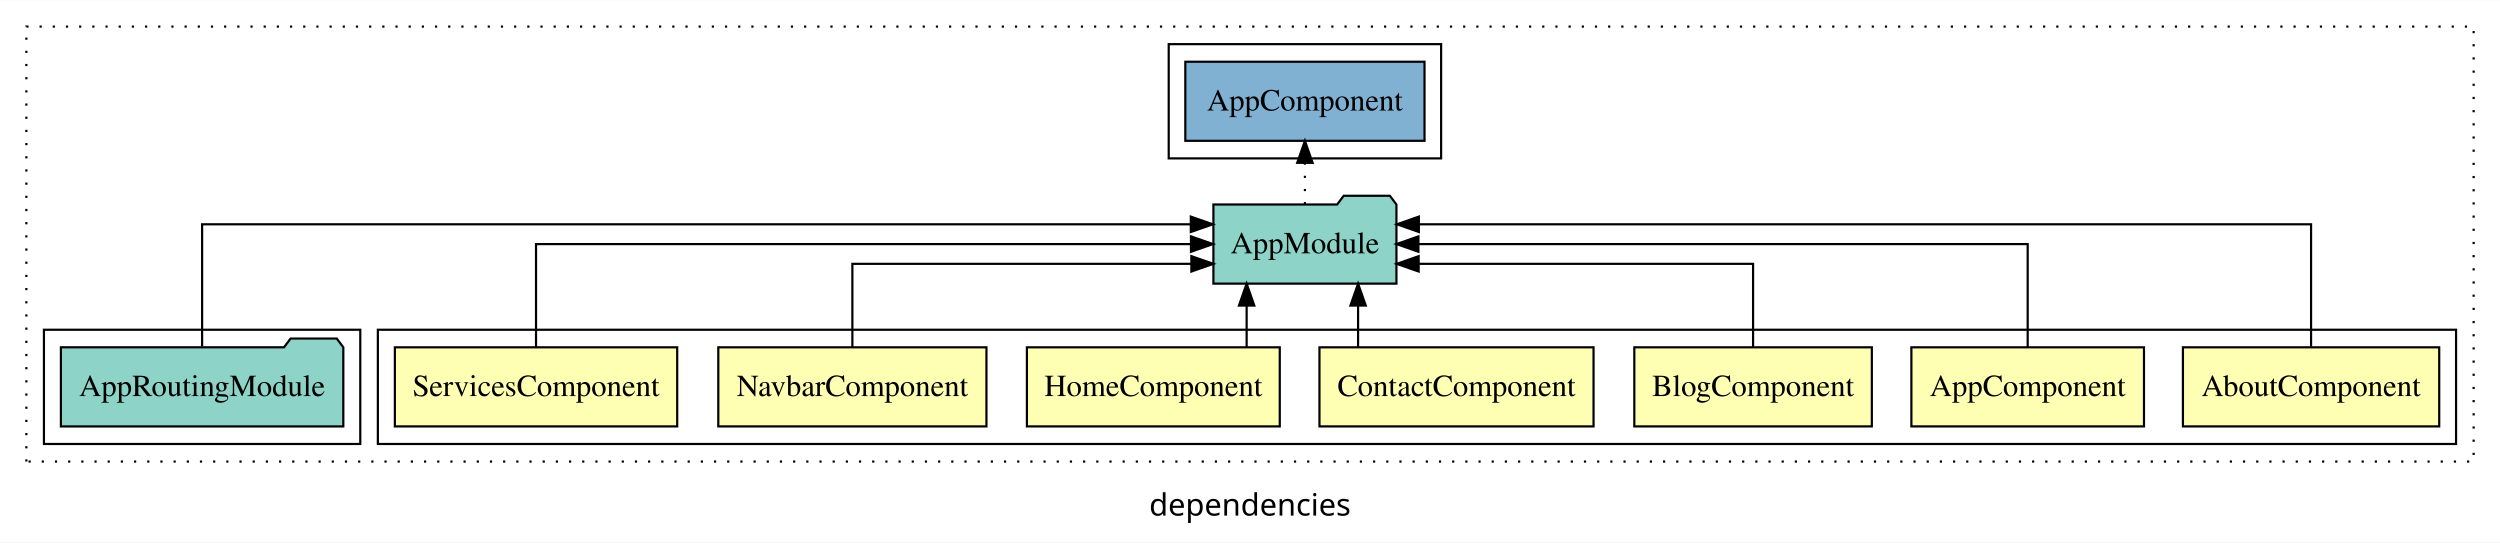
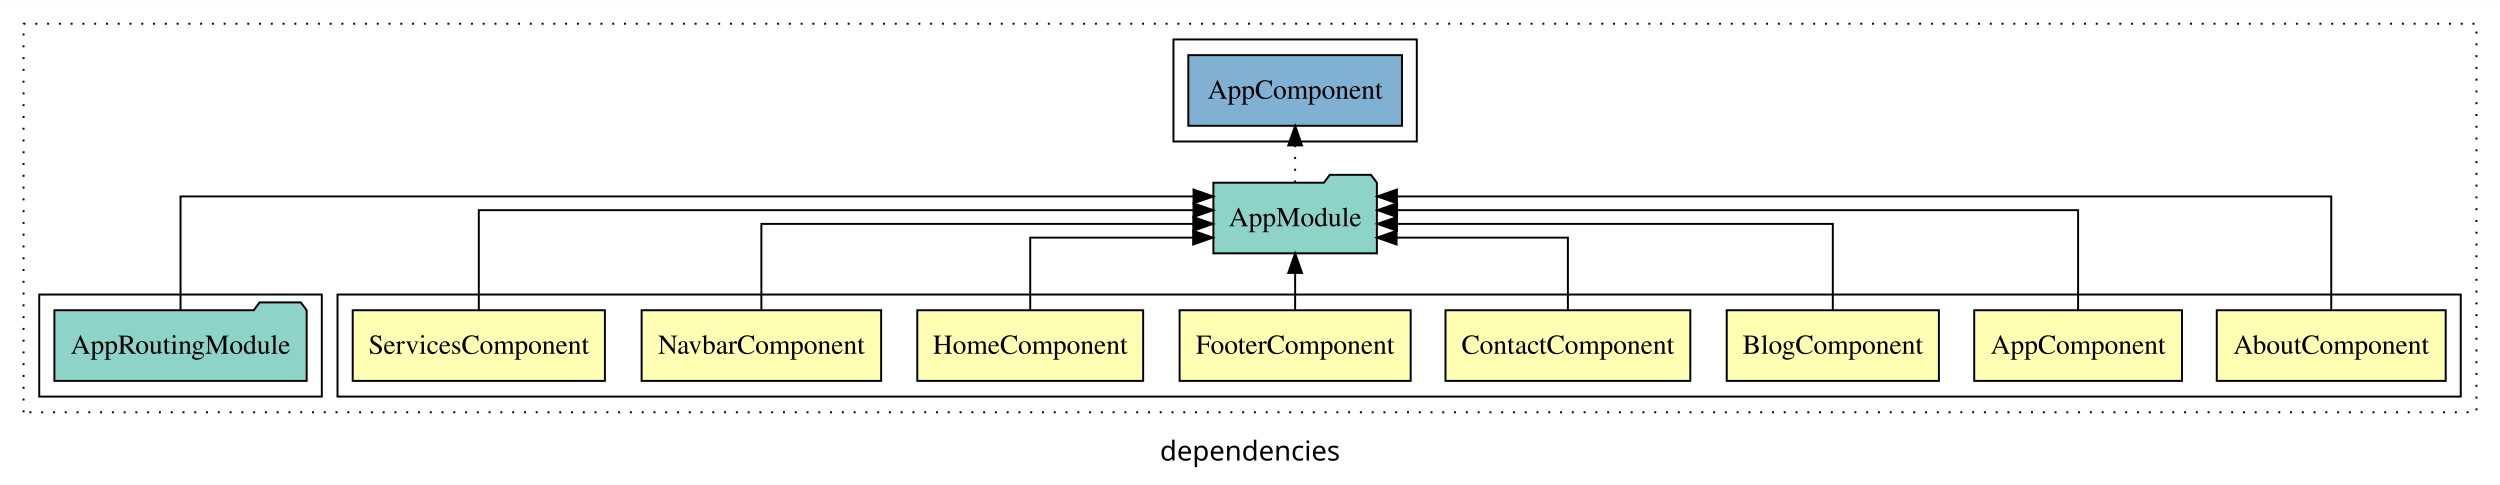
- <svg xmlns="http://www.w3.org/2000/svg" width="1138pt" height="247pt" viewBox="0.00 0.00 1138.00 246.80">
+ <svg xmlns="http://www.w3.org/2000/svg" width="1274pt" height="247pt" viewBox="0.00 0.00 1274.00 246.80">
  <g id="graph0" class="graph" transform="scale(1 1) rotate(0) translate(4 242.8)">
-     <polygon fill="white" stroke="transparent" points="-4,4 -4,-242.8 1134,-242.8 1134,4 -4,4" />
-     <text text-anchor="middle" x="565" y="-8.2" font-family="sans-serif" font-size="14.00">dependencies</text>
+     <polygon fill="white" stroke="transparent" points="-4,4 -4,-242.8 1270,-242.8 1270,4 -4,4" />
+     <text text-anchor="middle" x="633" y="-8.2" font-family="sans-serif" font-size="14.00">dependencies</text>
    <g id="clust1" class="cluster">
-       <polygon fill="none" stroke="black" stroke-dasharray="1,5" points="8,-32.8 8,-230.8 1122,-230.8 1122,-32.8 8,-32.8" />
+       <polygon fill="none" stroke="black" stroke-dasharray="1,5" points="8,-32.8 8,-230.8 1258,-230.8 1258,-32.8 8,-32.8" />
    </g>
    <g id="clust2" class="cluster">
-       <polygon fill="none" stroke="black" points="168,-40.8 168,-92.8 1114,-92.8 1114,-40.8 168,-40.8" />
+       <polygon fill="none" stroke="black" points="168,-40.8 168,-92.8 1250,-92.8 1250,-40.8 168,-40.8" />
    </g>
-     <g id="clust10" class="cluster">
+     <g id="clust11" class="cluster">
      <polygon fill="none" stroke="black" points="16,-40.8 16,-92.8 160,-92.8 160,-40.8 16,-40.8" />
    </g>
-     <g id="clust12" class="cluster">
-       <polygon fill="none" stroke="black" points="528,-170.8 528,-222.8 652,-222.8 652,-170.8 528,-170.8" />
+     <g id="clust13" class="cluster">
+       <polygon fill="none" stroke="black" points="594,-170.8 594,-222.8 718,-222.8 718,-170.8 594,-170.8" />
    </g>
    <g id="node1" class="node">
-       <polygon fill="#ffffb3" stroke="black" points="1106.33,-84.8 989.67,-84.8 989.67,-48.8 1106.33,-48.8 1106.33,-84.8" />
-       <text text-anchor="middle" x="1048" y="-62.6" font-family="Times,serif" font-size="14.00">AboutComponent</text>
+       <polygon fill="#ffffb3" stroke="black" points="1242.33,-84.8 1125.67,-84.8 1125.67,-48.8 1242.33,-48.8 1242.33,-84.8" />
+       <text text-anchor="middle" x="1184" y="-62.6" font-family="Times,serif" font-size="14.00">AboutComponent</text>
    </g>
-     <g id="node8" class="node">
-       <polygon fill="#8dd3c7" stroke="black" points="631.66,-149.8 628.66,-153.8 607.66,-153.8 604.66,-149.8 548.34,-149.8 548.34,-113.8 631.66,-113.8 631.66,-149.8" />
-       <text text-anchor="middle" x="590" y="-127.6" font-family="Times,serif" font-size="14.00">AppModule</text>
+     <g id="node9" class="node">
+       <polygon fill="#8dd3c7" stroke="black" points="697.66,-149.8 694.66,-153.8 673.66,-153.8 670.66,-149.8 614.34,-149.8 614.34,-113.8 697.66,-113.8 697.66,-149.8" />
+       <text text-anchor="middle" x="656" y="-127.6" font-family="Times,serif" font-size="14.00">AppModule</text>
    </g>
    <g id="edge1" class="edge">
-       <path fill="none" stroke="black" d="M1048,-85.09C1048,-107.01 1048,-140.8 1048,-140.8 1048,-140.8 641.86,-140.8 641.86,-140.8" />
-       <polygon fill="black" stroke="black" points="641.86,-137.3 631.86,-140.8 641.86,-144.3 641.86,-137.3" />
+       <path fill="none" stroke="black" d="M1184,-84.81C1184,-107.29 1184,-142.8 1184,-142.8 1184,-142.8 707.87,-142.8 707.87,-142.8" />
+       <polygon fill="black" stroke="black" points="707.87,-139.3 697.87,-142.8 707.87,-146.3 707.87,-139.3" />
    </g>
    <g id="node2" class="node">
-       <polygon fill="#ffffb3" stroke="black" points="971.94,-84.8 866.06,-84.8 866.06,-48.8 971.94,-48.8 971.94,-84.8" />
-       <text text-anchor="middle" x="919" y="-62.6" font-family="Times,serif" font-size="14.00">AppComponent</text>
+       <polygon fill="#ffffb3" stroke="black" points="1107.94,-84.8 1002.06,-84.8 1002.06,-48.8 1107.94,-48.8 1107.94,-84.8" />
+       <text text-anchor="middle" x="1055" y="-62.6" font-family="Times,serif" font-size="14.00">AppComponent</text>
    </g>
    <g id="edge2" class="edge">
-       <path fill="none" stroke="black" d="M919,-84.91C919,-104.14 919,-131.8 919,-131.8 919,-131.8 641.67,-131.8 641.67,-131.8" />
-       <polygon fill="black" stroke="black" points="641.67,-128.3 631.67,-131.8 641.67,-135.3 641.67,-128.3" />
+       <path fill="none" stroke="black" d="M1055,-84.93C1055,-105.37 1055,-135.8 1055,-135.8 1055,-135.8 707.95,-135.8 707.95,-135.8" />
+       <polygon fill="black" stroke="black" points="707.95,-132.3 697.95,-135.8 707.95,-139.3 707.95,-132.3" />
    </g>
    <g id="node3" class="node">
-       <polygon fill="#ffffb3" stroke="black" points="848.06,-84.8 739.94,-84.8 739.94,-48.8 848.06,-48.8 848.06,-84.8" />
-       <text text-anchor="middle" x="794" y="-62.6" font-family="Times,serif" font-size="14.00">BlogComponent</text>
+       <polygon fill="#ffffb3" stroke="black" points="984.06,-84.8 875.94,-84.8 875.94,-48.8 984.06,-48.8 984.06,-84.8" />
+       <text text-anchor="middle" x="930" y="-62.6" font-family="Times,serif" font-size="14.00">BlogComponent</text>
    </g>
    <g id="edge3" class="edge">
-       <path fill="none" stroke="black" d="M794,-84.83C794,-101.2 794,-122.8 794,-122.8 794,-122.8 641.77,-122.8 641.77,-122.8" />
-       <polygon fill="black" stroke="black" points="641.77,-119.3 631.77,-122.8 641.77,-126.3 641.77,-119.3" />
+       <path fill="none" stroke="black" d="M930,-85.07C930,-103.36 930,-128.8 930,-128.8 930,-128.8 707.91,-128.8 707.91,-128.8" />
+       <polygon fill="black" stroke="black" points="707.91,-125.3 697.91,-128.8 707.91,-132.3 707.91,-125.3" />
    </g>
    <g id="node4" class="node">
-       <polygon fill="#ffffb3" stroke="black" points="721.38,-84.8 596.62,-84.8 596.62,-48.8 721.38,-48.8 721.38,-84.8" />
-       <text text-anchor="middle" x="659" y="-62.6" font-family="Times,serif" font-size="14.00">ContactComponent</text>
+       <polygon fill="#ffffb3" stroke="black" points="857.38,-84.8 732.62,-84.8 732.62,-48.8 857.38,-48.8 857.38,-84.8" />
+       <text text-anchor="middle" x="795" y="-62.6" font-family="Times,serif" font-size="14.00">ContactComponent</text>
    </g>
    <g id="edge4" class="edge">
-       <path fill="none" stroke="black" d="M614.2,-84.91C614.2,-84.91 614.2,-103.79 614.2,-103.79" />
-       <polygon fill="black" stroke="black" points="610.7,-103.79 614.2,-113.79 617.7,-103.79 610.7,-103.79" />
+       <path fill="none" stroke="black" d="M795,-84.81C795,-100.85 795,-121.8 795,-121.8 795,-121.8 707.7,-121.8 707.7,-121.8" />
+       <polygon fill="black" stroke="black" points="707.7,-118.3 697.7,-121.8 707.7,-125.3 707.7,-118.3" />
    </g>
    <g id="node5" class="node">
+       <polygon fill="#ffffb3" stroke="black" points="714.88,-84.8 597.12,-84.8 597.12,-48.8 714.88,-48.8 714.88,-84.8" />
+       <text text-anchor="middle" x="656" y="-62.6" font-family="Times,serif" font-size="14.00">FooterComponent</text>
+     </g>
+     <g id="edge5" class="edge">
+       <path fill="none" stroke="black" d="M656,-84.91C656,-84.91 656,-103.79 656,-103.79" />
+       <polygon fill="black" stroke="black" points="652.5,-103.79 656,-113.79 659.5,-103.79 652.5,-103.79" />
+     </g>
+     <g id="node6" class="node">
      <polygon fill="#ffffb3" stroke="black" points="578.55,-84.8 463.45,-84.8 463.45,-48.8 578.55,-48.8 578.55,-84.8" />
      <text text-anchor="middle" x="521" y="-62.6" font-family="Times,serif" font-size="14.00">HomeComponent</text>
    </g>
-     <g id="edge5" class="edge">
-       <path fill="none" stroke="black" d="M563.47,-84.91C563.47,-84.91 563.47,-103.79 563.47,-103.79" />
-       <polygon fill="black" stroke="black" points="559.97,-103.79 563.47,-113.79 566.97,-103.79 559.97,-103.79" />
+     <g id="edge6" class="edge">
+       <path fill="none" stroke="black" d="M521,-84.81C521,-100.85 521,-121.8 521,-121.8 521,-121.8 604.03,-121.8 604.03,-121.8" />
+       <polygon fill="black" stroke="black" points="604.03,-125.3 614.03,-121.8 604.03,-118.3 604.03,-125.3" />
    </g>
-     <g id="node6" class="node">
+     <g id="node7" class="node">
      <polygon fill="#ffffb3" stroke="black" points="445.03,-84.8 322.97,-84.8 322.97,-48.8 445.03,-48.8 445.03,-84.8" />
      <text text-anchor="middle" x="384" y="-62.6" font-family="Times,serif" font-size="14.00">NavbarComponent</text>
    </g>
-     <g id="edge6" class="edge">
-       <path fill="none" stroke="black" d="M384,-84.83C384,-101.2 384,-122.8 384,-122.8 384,-122.8 538.31,-122.8 538.31,-122.8" />
-       <polygon fill="black" stroke="black" points="538.31,-126.3 548.31,-122.8 538.31,-119.3 538.31,-126.3" />
+     <g id="edge7" class="edge">
+       <path fill="none" stroke="black" d="M384,-85.07C384,-103.36 384,-128.8 384,-128.8 384,-128.8 604.1,-128.8 604.1,-128.8" />
+       <polygon fill="black" stroke="black" points="604.1,-132.3 614.1,-128.8 604.1,-125.3 604.1,-132.3" />
    </g>
-     <g id="node7" class="node">
+     <g id="node8" class="node">
      <polygon fill="#ffffb3" stroke="black" points="304.26,-84.8 175.74,-84.8 175.74,-48.8 304.26,-48.8 304.26,-84.8" />
      <text text-anchor="middle" x="240" y="-62.6" font-family="Times,serif" font-size="14.00">ServicesComponent</text>
    </g>
-     <g id="edge7" class="edge">
-       <path fill="none" stroke="black" d="M240,-84.91C240,-104.14 240,-131.8 240,-131.8 240,-131.8 538.13,-131.8 538.13,-131.8" />
-       <polygon fill="black" stroke="black" points="538.13,-135.3 548.13,-131.8 538.13,-128.3 538.13,-135.3" />
+     <g id="edge8" class="edge">
+       <path fill="none" stroke="black" d="M240,-84.93C240,-105.37 240,-135.8 240,-135.8 240,-135.8 604.21,-135.8 604.21,-135.8" />
+       <polygon fill="black" stroke="black" points="604.21,-139.3 614.21,-135.8 604.21,-132.3 604.21,-139.3" />
+     </g>
+     <g id="node11" class="node">
+       <polygon fill="#80b1d3" stroke="black" points="710.44,-214.8 601.56,-214.8 601.56,-178.8 710.44,-178.8 710.44,-214.8" />
+       <text text-anchor="middle" x="656" y="-192.6" font-family="Times,serif" font-size="14.00">AppComponent </text>
+     </g>
+     <g id="edge10" class="edge">
+       <path fill="none" stroke="black" stroke-dasharray="1,5" d="M656,-149.91C656,-149.91 656,-168.79 656,-168.79" />
+       <polygon fill="black" stroke="black" points="652.5,-168.79 656,-178.79 659.5,-168.79 652.5,-168.79" />
    </g>
    <g id="node10" class="node">
-       <polygon fill="#80b1d3" stroke="black" points="644.44,-214.8 535.56,-214.8 535.56,-178.8 644.44,-178.8 644.44,-214.8" />
-       <text text-anchor="middle" x="590" y="-192.6" font-family="Times,serif" font-size="14.00">AppComponent </text>
-     </g>
-     <g id="edge9" class="edge">
-       <path fill="none" stroke="black" stroke-dasharray="1,5" d="M590,-149.91C590,-149.91 590,-168.79 590,-168.79" />
-       <polygon fill="black" stroke="black" points="586.5,-168.79 590,-178.79 593.5,-168.79 586.5,-168.79" />
-     </g>
-     <g id="node9" class="node">
      <polygon fill="#8dd3c7" stroke="black" points="152.28,-84.8 149.28,-88.8 128.28,-88.8 125.28,-84.8 23.72,-84.8 23.72,-48.8 152.28,-48.8 152.28,-84.8" />
      <text text-anchor="middle" x="88" y="-62.6" font-family="Times,serif" font-size="14.00">AppRoutingModule</text>
    </g>
-     <g id="edge8" class="edge">
-       <path fill="none" stroke="black" d="M88,-85.09C88,-107.01 88,-140.8 88,-140.8 88,-140.8 538.06,-140.8 538.06,-140.8" />
-       <polygon fill="black" stroke="black" points="538.06,-144.3 548.06,-140.8 538.06,-137.3 538.06,-144.3" />
+     <g id="edge9" class="edge">
+       <path fill="none" stroke="black" d="M88,-84.81C88,-107.29 88,-142.8 88,-142.8 88,-142.8 604.23,-142.8 604.23,-142.8" />
+       <polygon fill="black" stroke="black" points="604.23,-146.3 614.23,-142.8 604.23,-139.3 604.23,-146.3" />
    </g>
  </g>
</svg>
